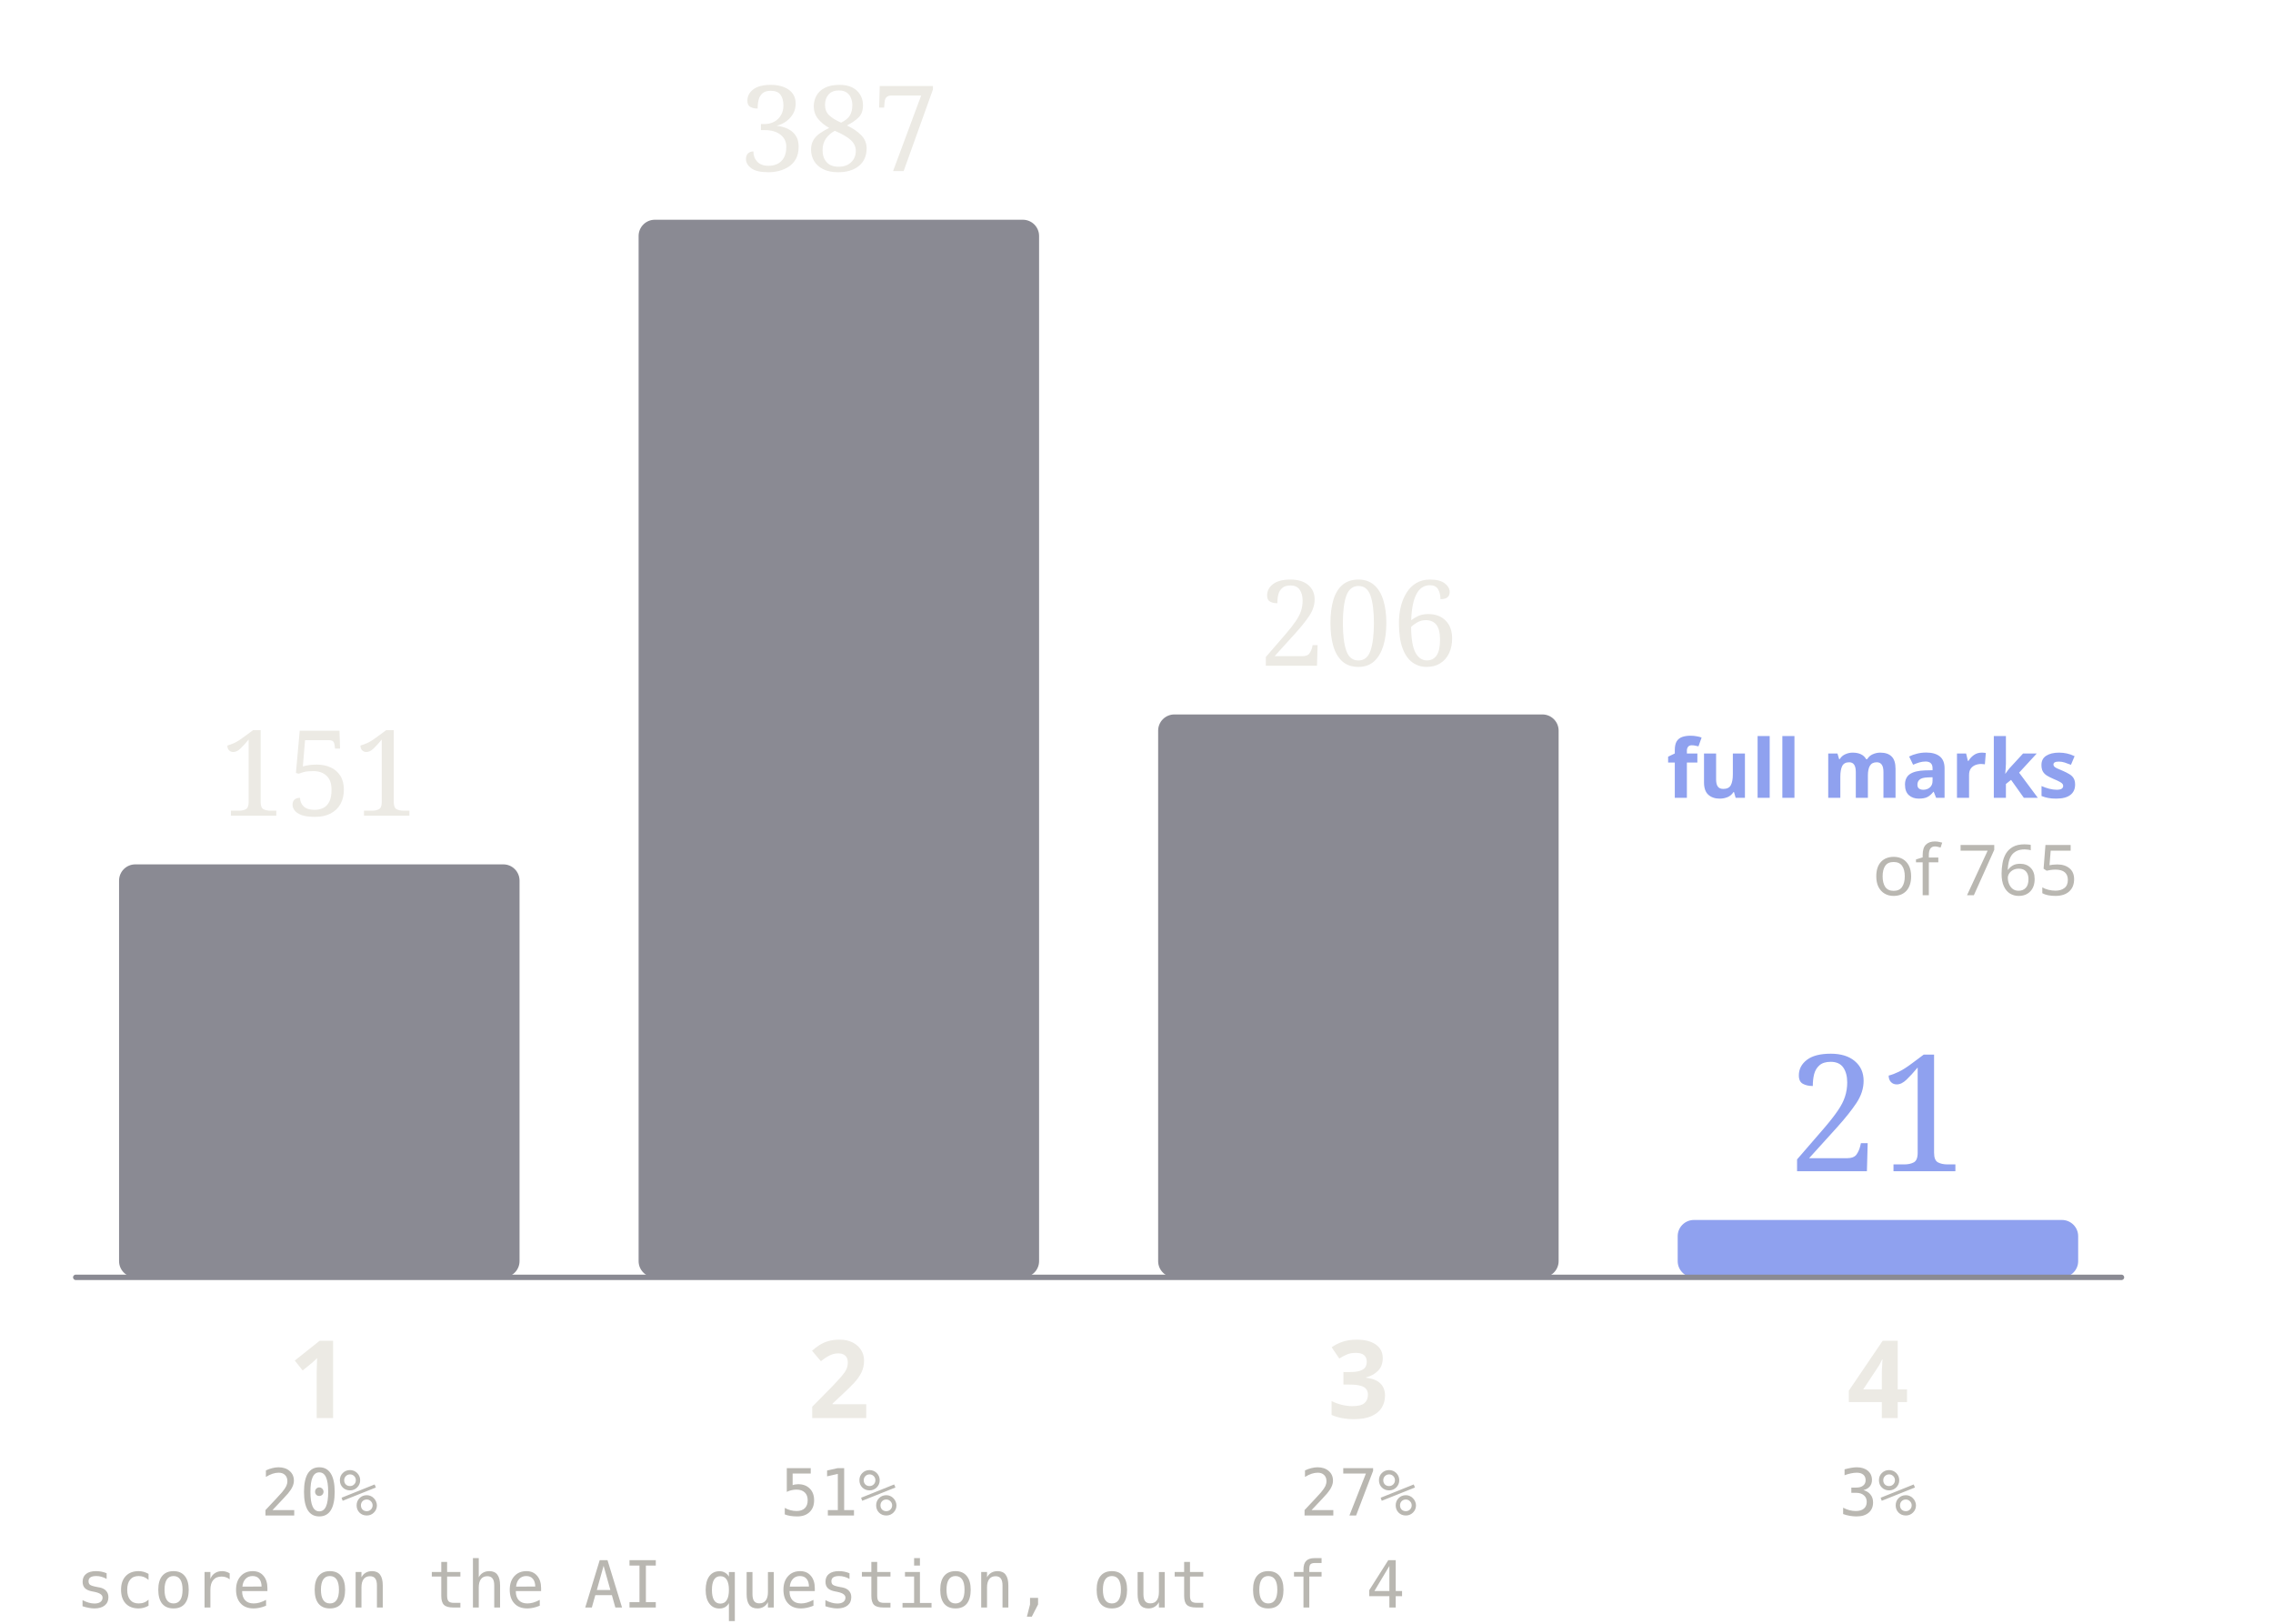
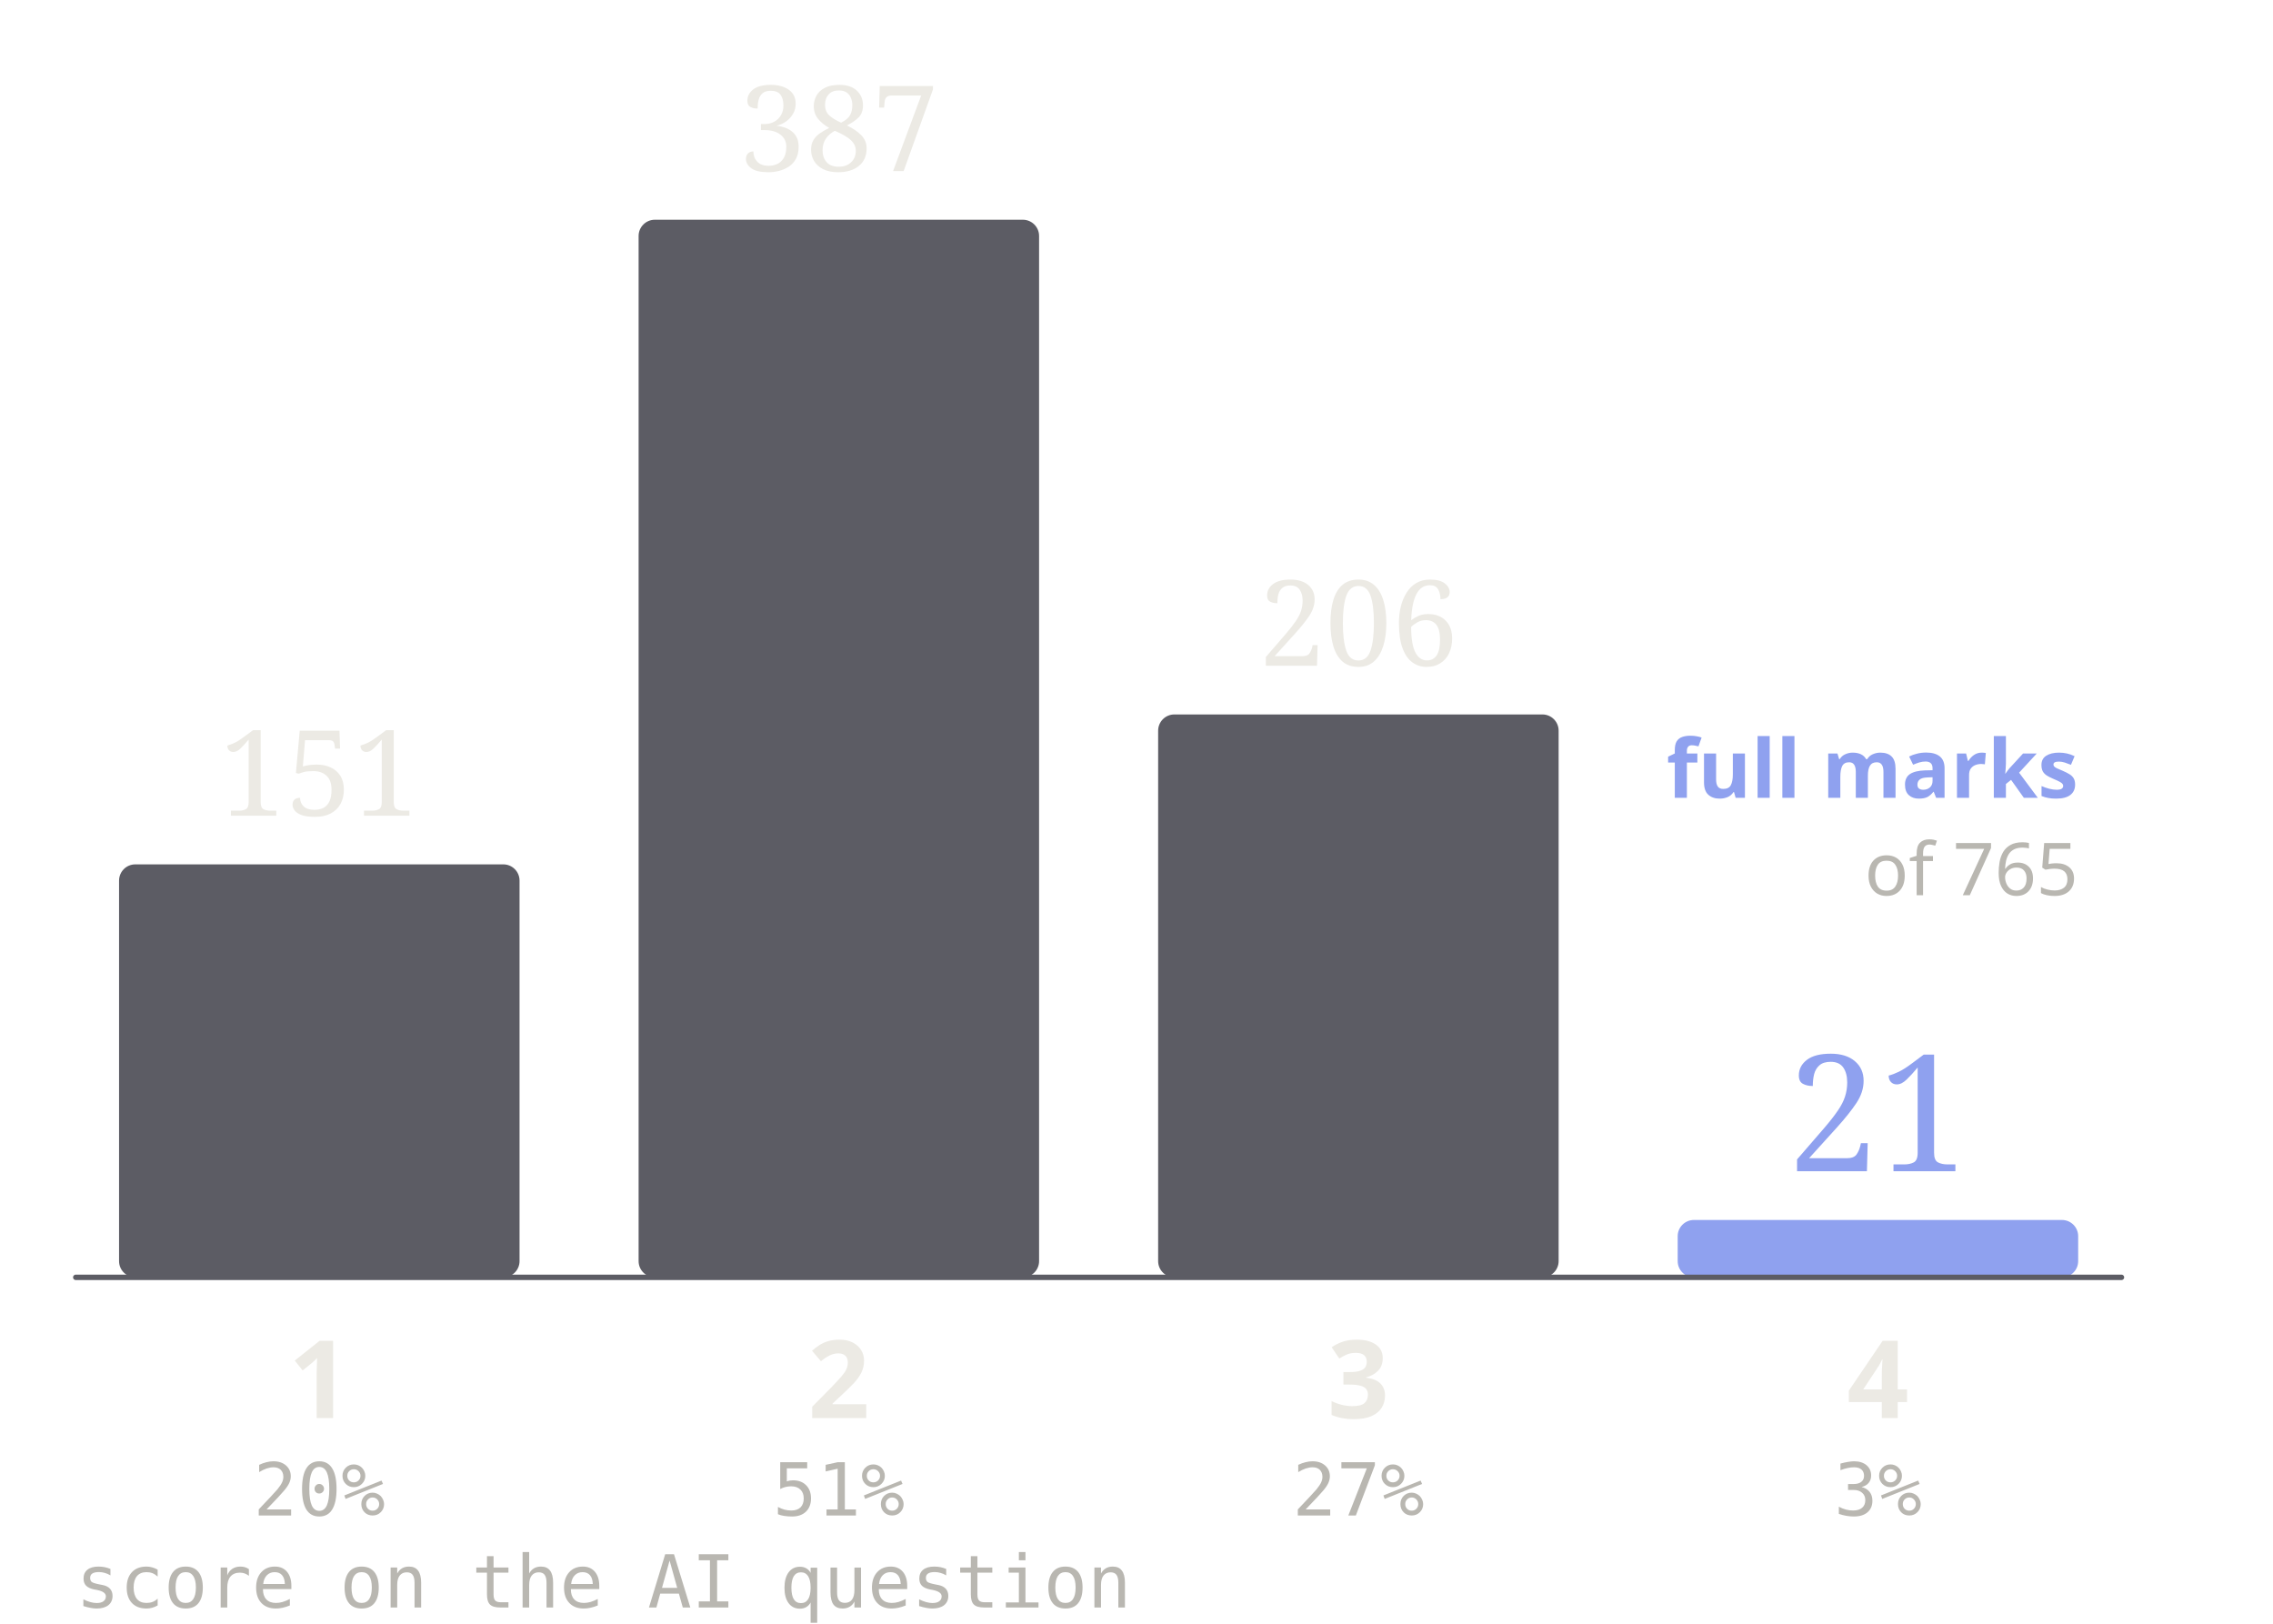
<svg xmlns="http://www.w3.org/2000/svg" width="420" height="300" viewBox="0 0 420 300">
  <g font-family="'Inter Variable', system-ui, sans-serif" font-size="15" fill="#eceae4">
-     <rect x="22" y="159.7" width="74" height="76.3" rx="3" fill="#8a8a93" />
+     <rect x="22" y="159.7" width="74" height="76.3" rx="3" fill="#5c5c64" />
    <text x="59" y="150.7" font-size="22" font-weight="500" text-anchor="middle" fill="#eceae4" font-family="'Fraunces Variable', 'Iowan Old Style', Georgia, serif">151</text>
    <text x="59" y="262" font-size="20" font-weight="600" text-anchor="middle">1</text>
-     <text x="59" y="280" font-size="12" text-anchor="middle" fill="#b9b7b1" font-family="'Geist Mono Variable', ui-monospace, monospace">20%</text>
-     <rect x="118" y="40.6" width="74" height="195.4" rx="3" fill="#8a8a93" />
+     <text x="59" y="280" font-size="13.5" text-anchor="middle" fill="#b9b7b1" font-family="'Geist Mono Variable', ui-monospace, monospace">20%</text>
+     <rect x="118" y="40.6" width="74" height="195.4" rx="3" fill="#5c5c64" />
    <text x="155" y="31.6" font-size="22" font-weight="500" text-anchor="middle" fill="#eceae4" font-family="'Fraunces Variable', 'Iowan Old Style', Georgia, serif">387</text>
    <text x="155" y="262" font-size="20" font-weight="600" text-anchor="middle">2</text>
-     <text x="155" y="280" font-size="12" text-anchor="middle" fill="#b9b7b1" font-family="'Geist Mono Variable', ui-monospace, monospace">51%</text>
-     <rect x="214" y="132" width="74" height="104" rx="3" fill="#8a8a93" />
+     <text x="155" y="280" font-size="13.5" text-anchor="middle" fill="#b9b7b1" font-family="'Geist Mono Variable', ui-monospace, monospace">51%</text>
+     <rect x="214" y="132" width="74" height="104" rx="3" fill="#5c5c64" />
    <text x="251" y="123" font-size="22" font-weight="500" text-anchor="middle" fill="#eceae4" font-family="'Fraunces Variable', 'Iowan Old Style', Georgia, serif">206</text>
    <text x="251" y="262" font-size="20" font-weight="600" text-anchor="middle">3</text>
-     <text x="251" y="280" font-size="12" text-anchor="middle" fill="#b9b7b1" font-family="'Geist Mono Variable', ui-monospace, monospace">27%</text>
+     <text x="251" y="280" font-size="13.5" text-anchor="middle" fill="#b9b7b1" font-family="'Geist Mono Variable', ui-monospace, monospace">27%</text>
    <rect x="310" y="225.4" width="74" height="10.6" rx="3" fill="#8fa1ef" />
    <text x="347" y="216.4" font-size="30" font-weight="500" text-anchor="middle" fill="#8fa1ef" font-family="'Fraunces Variable', 'Iowan Old Style', Georgia, serif">21</text>
    <text x="347" y="262" font-size="20" font-weight="600" text-anchor="middle">4</text>
-     <text x="347" y="280" font-size="12" text-anchor="middle" fill="#b9b7b1" font-family="'Geist Mono Variable', ui-monospace, monospace">3%</text>
-     <path d="M14 236 L392 236" fill="none" stroke="#8a8a93" stroke-width="1" stroke-linecap="round" />
+     <text x="347" y="280" font-size="13.5" text-anchor="middle" fill="#b9b7b1" font-family="'Geist Mono Variable', ui-monospace, monospace">3%</text>
+     <path d="M14 236 L392 236" fill="none" stroke="#5c5c64" stroke-width="1" stroke-linecap="round" />
    <text x="384" y="147.4" font-size="15" font-weight="600" text-anchor="end" fill="#8fa1ef">full marks</text>
-     <text x="384" y="165.4" font-size="13" text-anchor="end" fill="#b9b7b1">of 765</text>
-     <text x="14" y="297" font-size="12" fill="#b9b7b1" font-family="'Geist Mono Variable', ui-monospace, monospace">score on the AI question, out of 4</text>
+     <text x="384" y="165.4" font-size="13.5" text-anchor="end" fill="#b9b7b1">of 765</text>
+     <text x="14" y="297" font-size="13.5" fill="#b9b7b1" font-family="'Geist Mono Variable', ui-monospace, monospace">score on the AI question</text>
  </g>
</svg>
